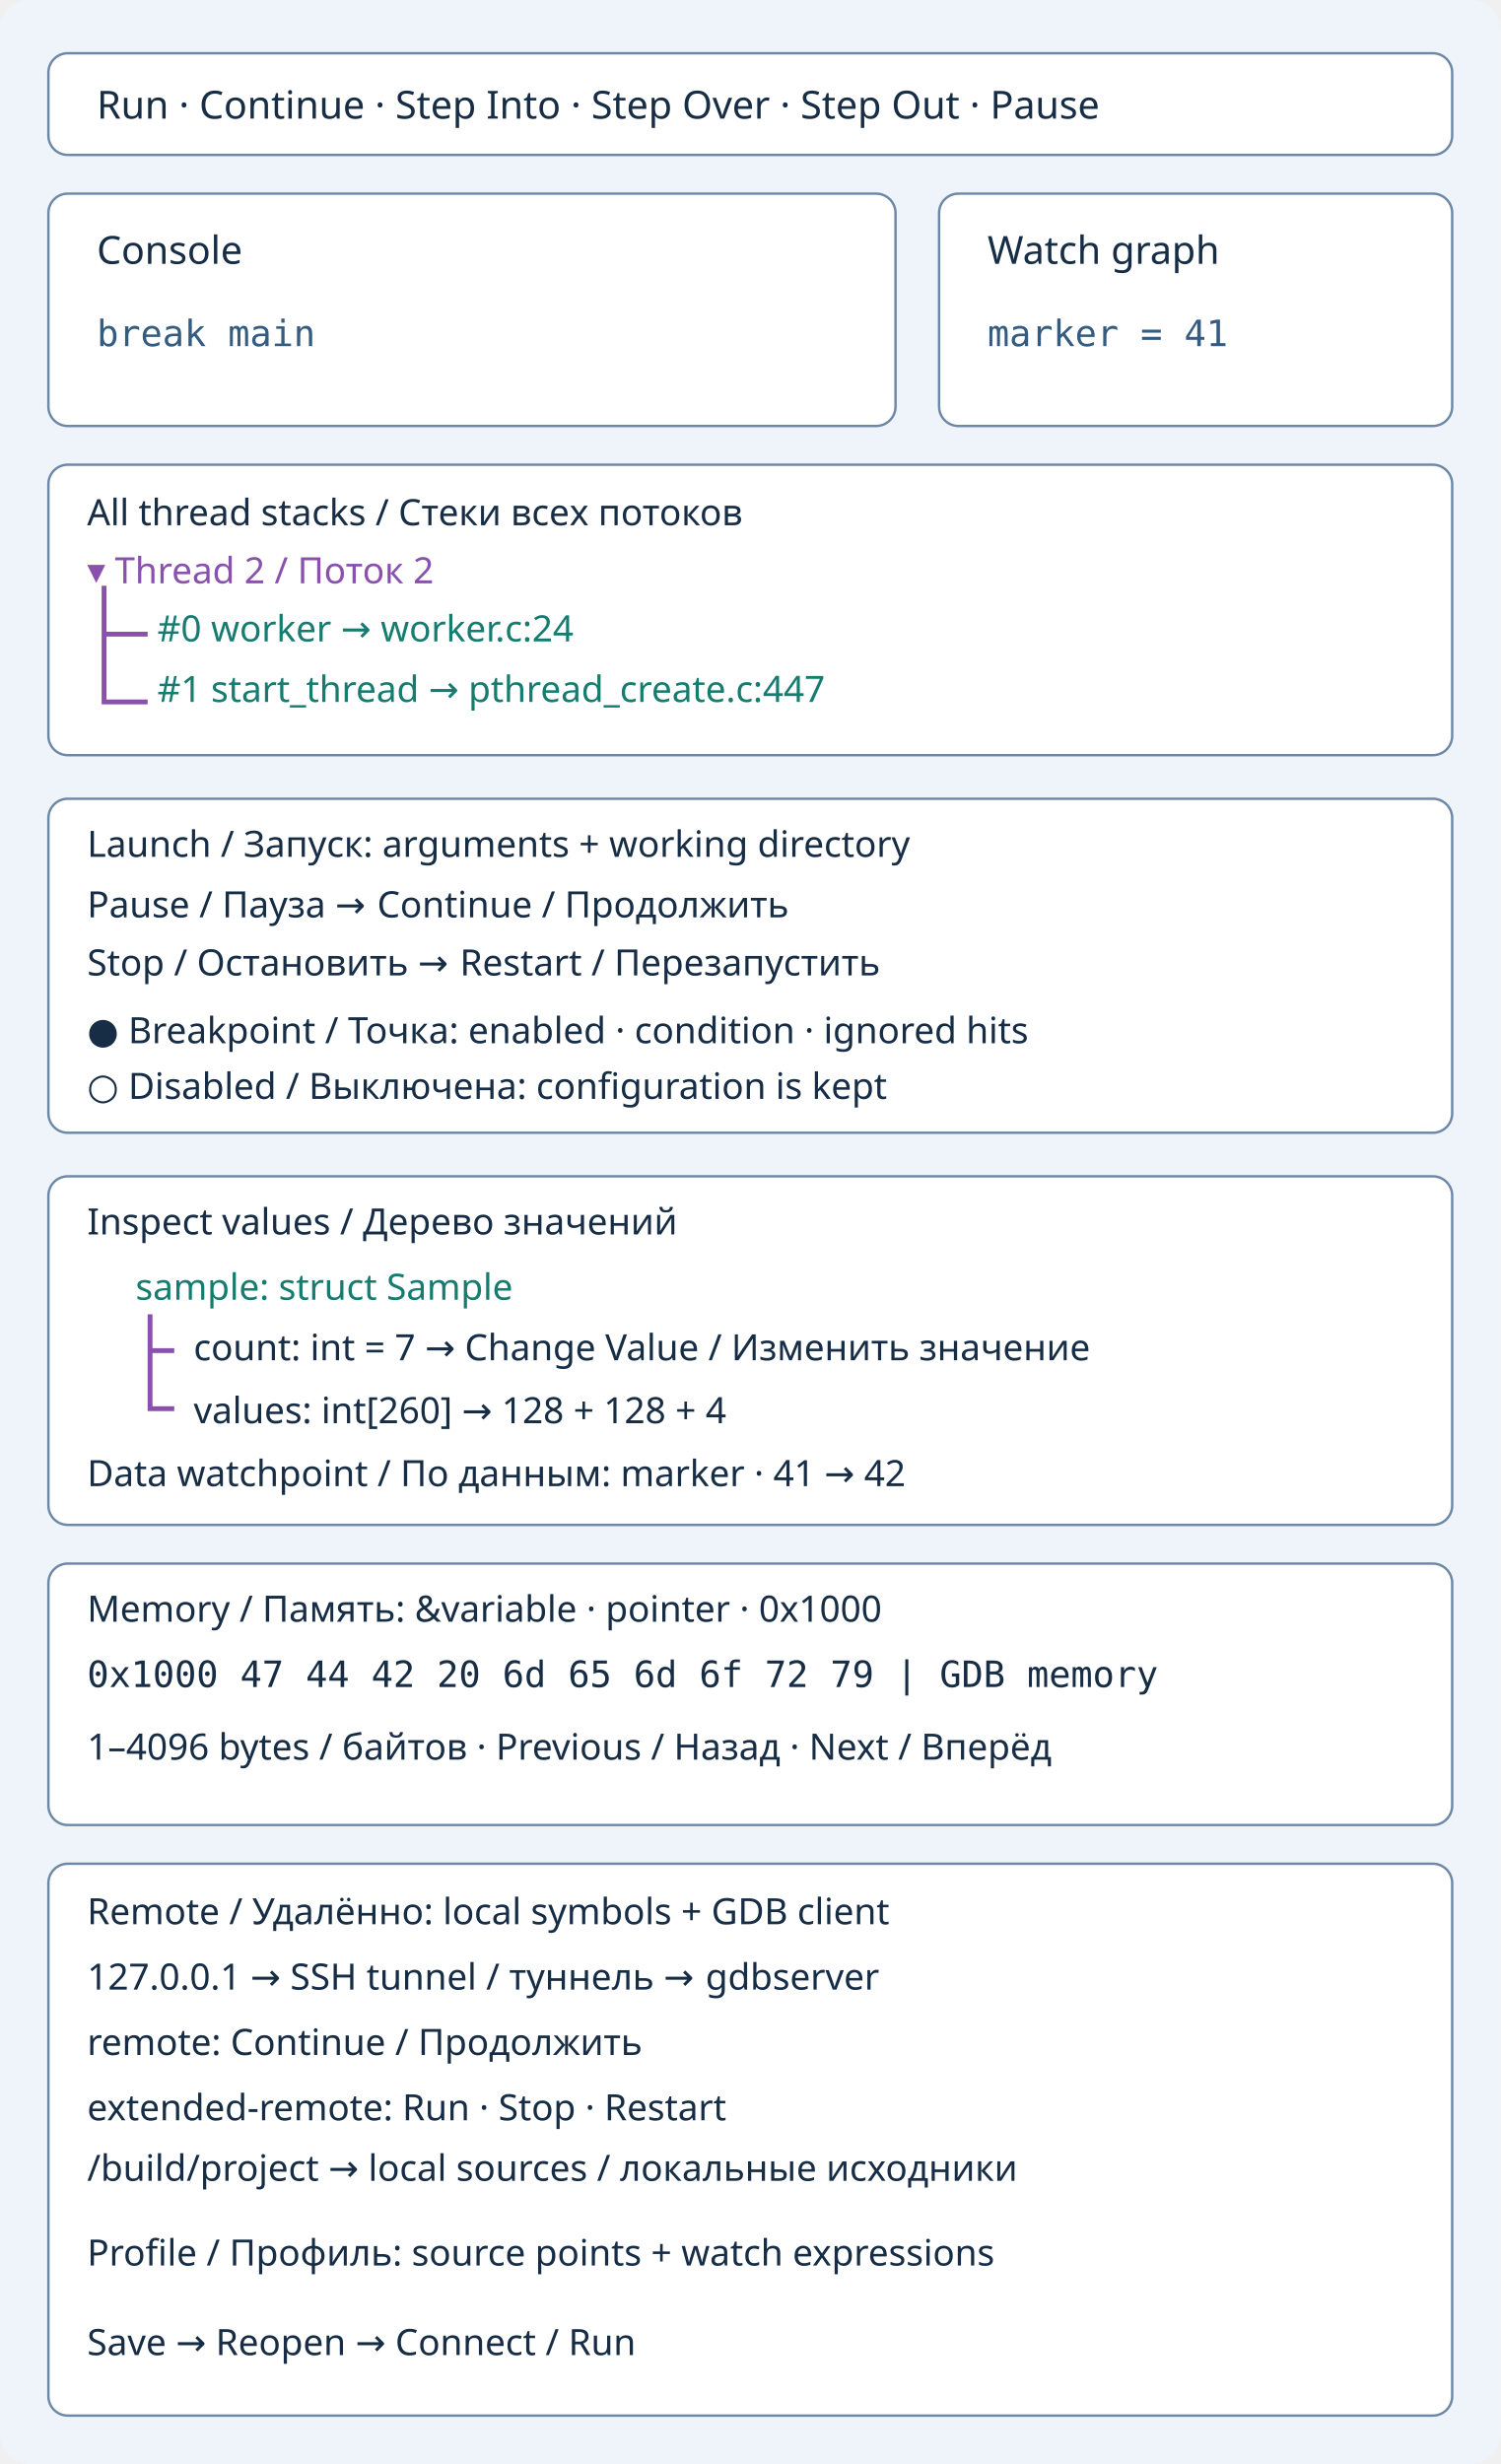
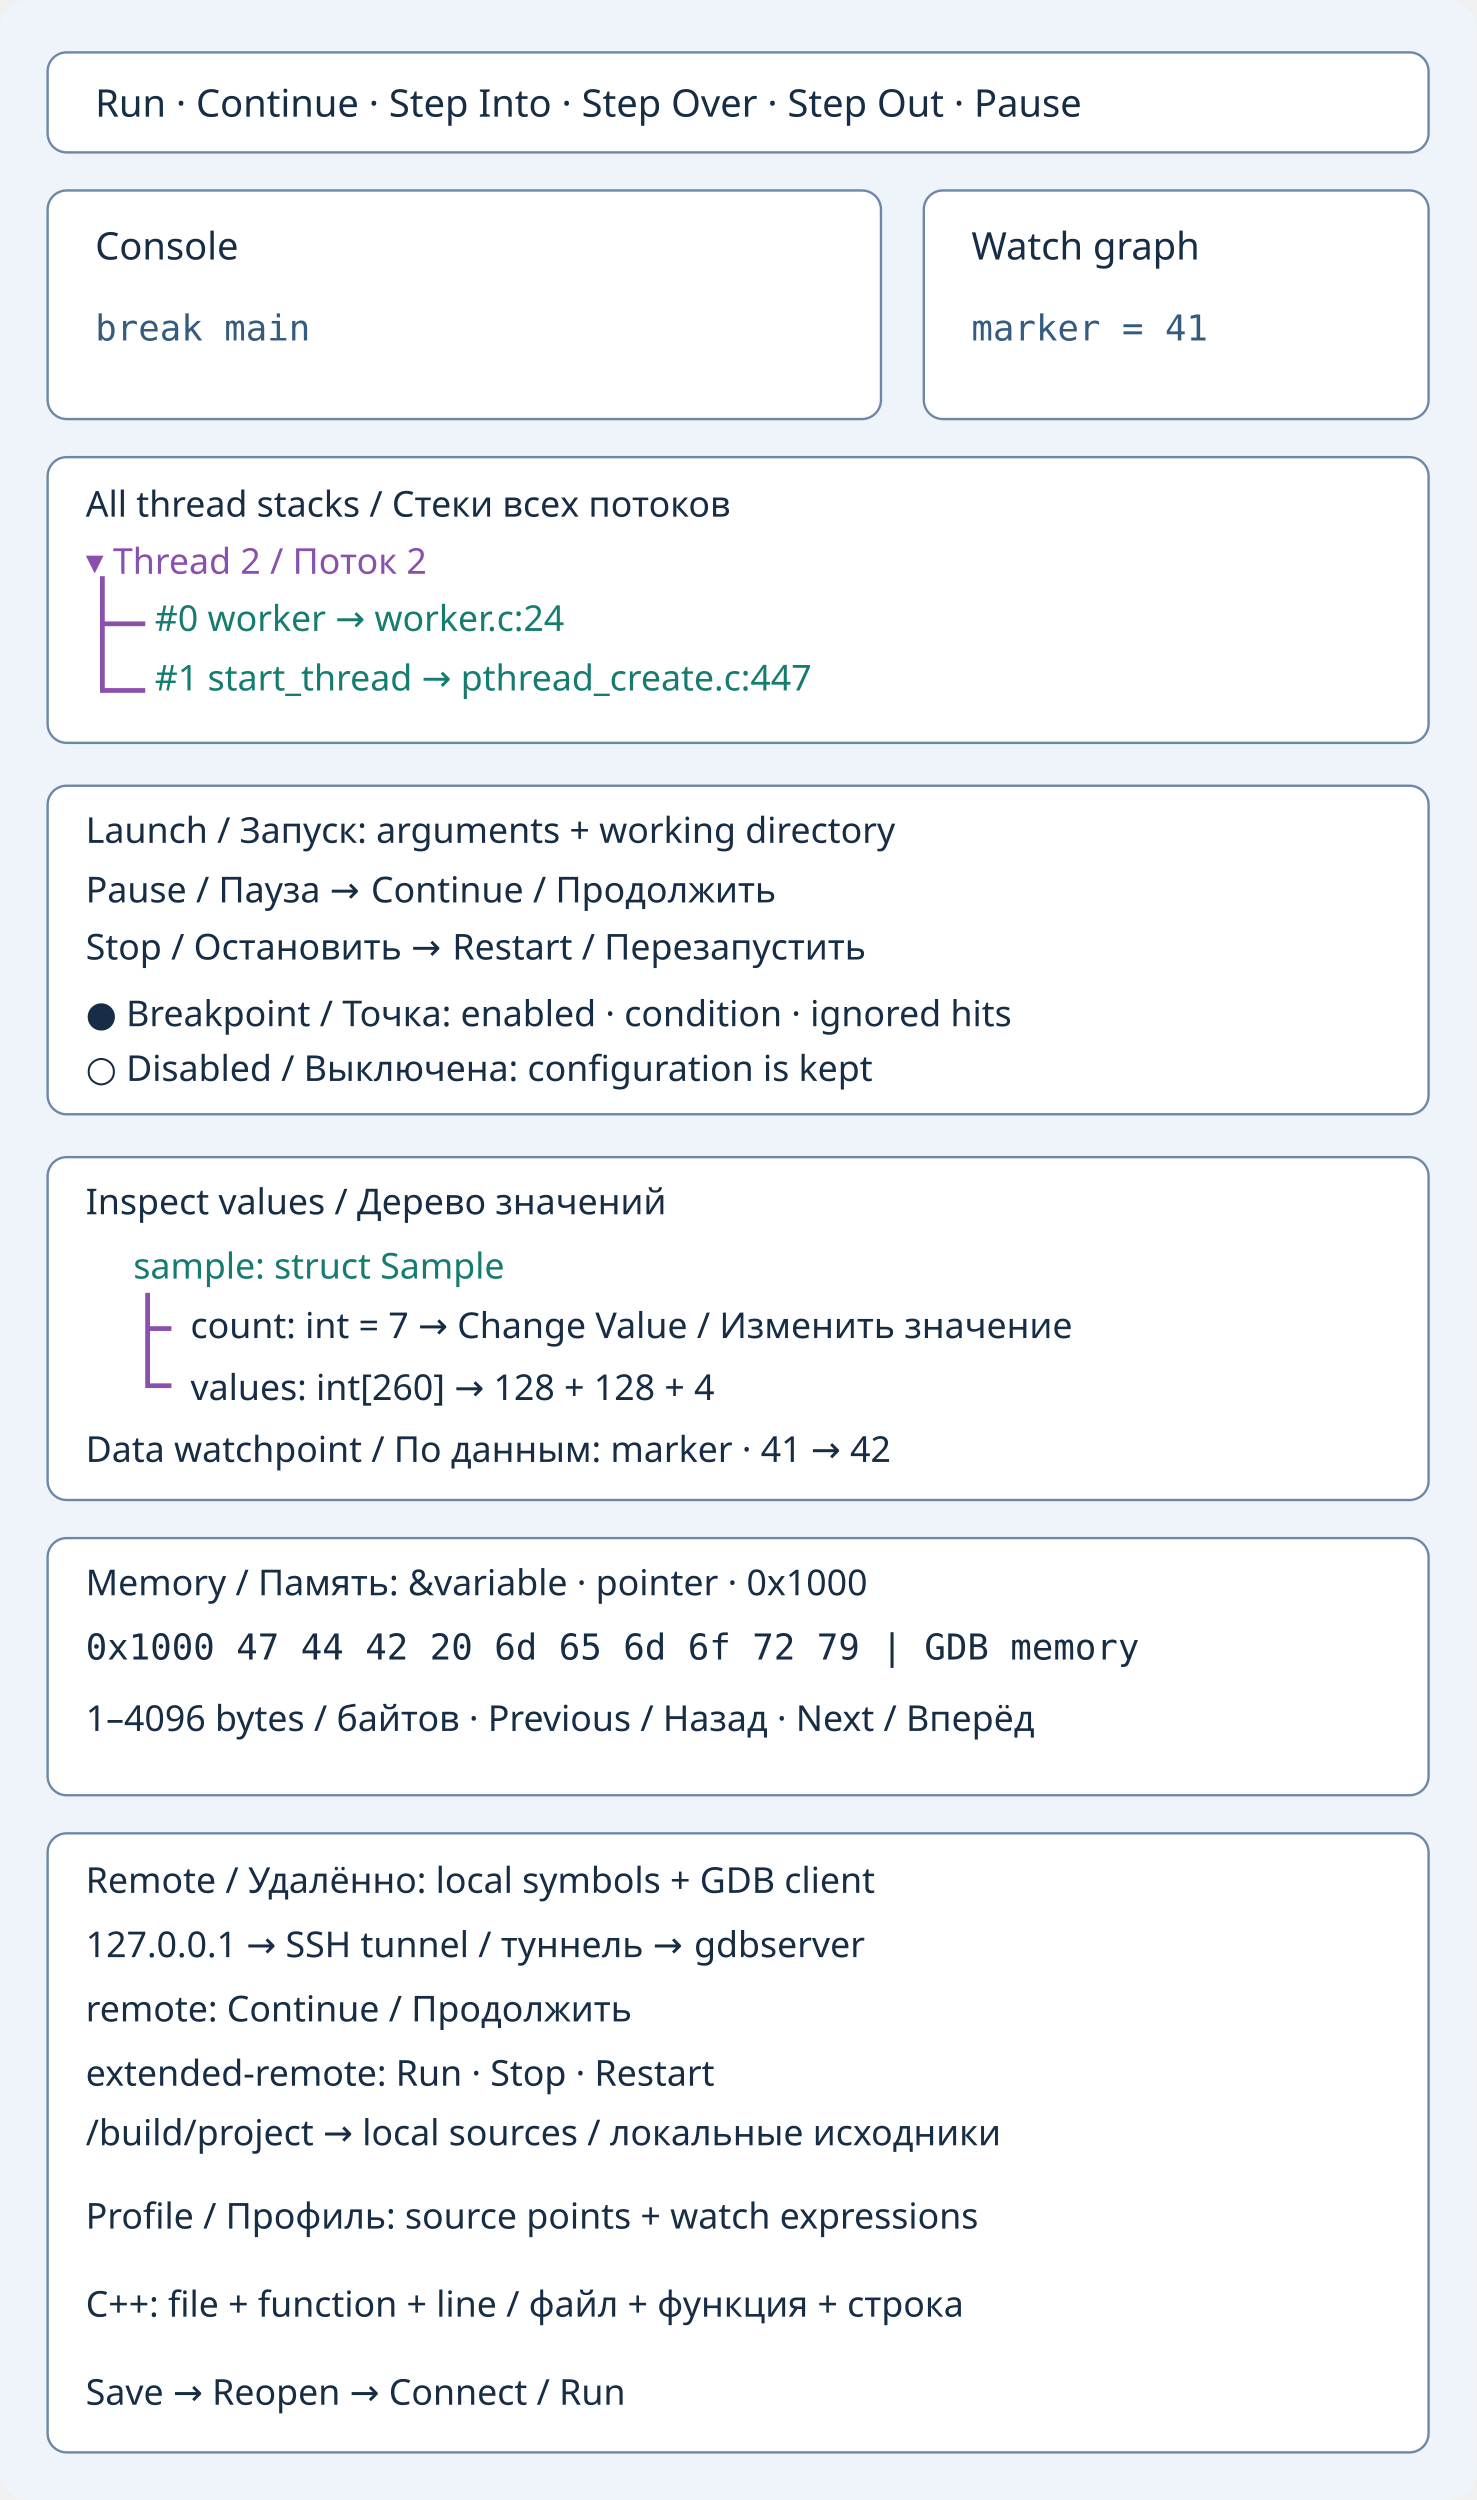
- <svg xmlns="http://www.w3.org/2000/svg" viewBox="0 0 620 1018" role="img" aria-labelledby="title">
-   <rect width="620" height="1018" rx="12" fill="#eef4fa" />
+ <svg xmlns="http://www.w3.org/2000/svg" viewBox="0 0 620 1050" role="img" aria-labelledby="title">
+   <rect width="620" height="1050" rx="12" fill="#eef4fa" />
  <g fill="#fff" stroke="#6d88a7">
    <rect x="20" y="22" width="580" height="42" rx="8" />
    <rect x="20" y="80" width="350" height="96" rx="8" />
    <rect x="388" y="80" width="212" height="96" rx="8" />
  </g>
  <g font-family="sans-serif" font-size="16" fill="#162d45">
    <text x="40" y="49">Run · Continue · Step Into · Step Over · Step Out · Pause</text>
    <text x="40" y="109">Console</text>
    <text x="408" y="109">Watch graph</text>
  </g>
  <g font-family="monospace" font-size="15" fill="#345b80">
    <text x="40" y="143">break main</text>
    <text x="408" y="143">marker = 41</text>
  </g>
  <rect x="20" y="192" width="580" height="120" rx="8" fill="#fff" stroke="#6d88a7" />
  <g fill="none" stroke="#8a50ae" stroke-width="2">
    <path d="M43 242v48h18M43 262h18" />
  </g>
  <g font-family="sans-serif" font-size="15">
    <text x="36" y="217" fill="#162d45">All thread stacks / Стеки всех потоков</text>
    <text x="36" y="241" fill="#8a50ae">▾ Thread 2 / Поток 2</text>
    <text x="65" y="265" fill="#167c70">#0 worker → worker.c:24</text>
    <text x="65" y="290" fill="#167c70">#1 start_thread → pthread_create.c:447</text>
  </g>
  <rect x="20" y="330" width="580" height="138" rx="8" fill="#fff" stroke="#6d88a7" />
  <g font-family="sans-serif" font-size="15" fill="#162d45">
    <text x="36" y="354">Launch / Запуск: arguments + working directory</text>
    <text x="36" y="379">Pause / Пауза → Continue / Продолжить</text>
    <text x="36" y="403">Stop / Остановить → Restart / Перезапустить</text>
    <text x="36" y="431">● Breakpoint / Точка: enabled · condition · ignored hits</text>
    <text x="36" y="454">○ Disabled / Выключена: configuration is kept</text>
  </g>
  <rect x="20" y="486" width="580" height="144" rx="8" fill="#fff" stroke="#6d88a7" />
  <g font-family="sans-serif" font-size="15" fill="#162d45">
    <text x="36" y="510">Inspect values / Дерево значений</text>
    <text x="56" y="537" fill="#167c70">sample: struct Sample</text>
    <text x="80" y="562">count: int = 7 → Change Value / Изменить значение</text>
    <text x="80" y="588">values: int[260] → 128 + 128 + 4</text>
    <text x="36" y="614">Data watchpoint / По данным: marker · 41 → 42</text>
  </g>
  <path d="M62 543v39h10M62 558h10" fill="none" stroke="#8a50ae" stroke-width="2" />
  <rect x="20" y="646" width="580" height="108" rx="8" fill="#fff" stroke="#6d88a7" />
  <g font-family="sans-serif" font-size="15" fill="#162d45">
    <text x="36" y="670">Memory / Память: &amp;variable · pointer · 0x1000</text>
    <text x="36" y="697" font-family="monospace">0x1000  47 44 42 20 6d 65 6d 6f 72 79 | GDB memory</text>
    <text x="36" y="727">1–4096 bytes / байтов · Previous / Назад · Next / Вперёд</text>
  </g>
-   <rect x="20" y="770" width="580" height="228" rx="8" fill="#fff" stroke="#6d88a7" />
+   <rect x="20" y="770" width="580" height="260" rx="8" fill="#fff" stroke="#6d88a7" />
  <g font-family="sans-serif" font-size="15" fill="#162d45">
    <text x="36" y="795">Remote / Удалённо: local symbols + GDB client</text>
    <text x="36" y="822">127.0.0.1 → SSH tunnel / туннель → gdbserver</text>
    <text x="36" y="849">remote: Continue / Продолжить</text>
    <text x="36" y="876">extended-remote: Run · Stop · Restart</text>
    <text x="36" y="901">/build/project → local sources / локальные исходники</text>
    <text x="36" y="936">Profile / Профиль: source points + watch expressions</text>
-     <text x="36" y="973">Save → Reopen → Connect / Run</text>
+     <text x="36" y="973">C++: file + function + line / файл + функция + строка</text>
+     <text x="36" y="1010">Save → Reopen → Connect / Run</text>
  </g>
</svg>
